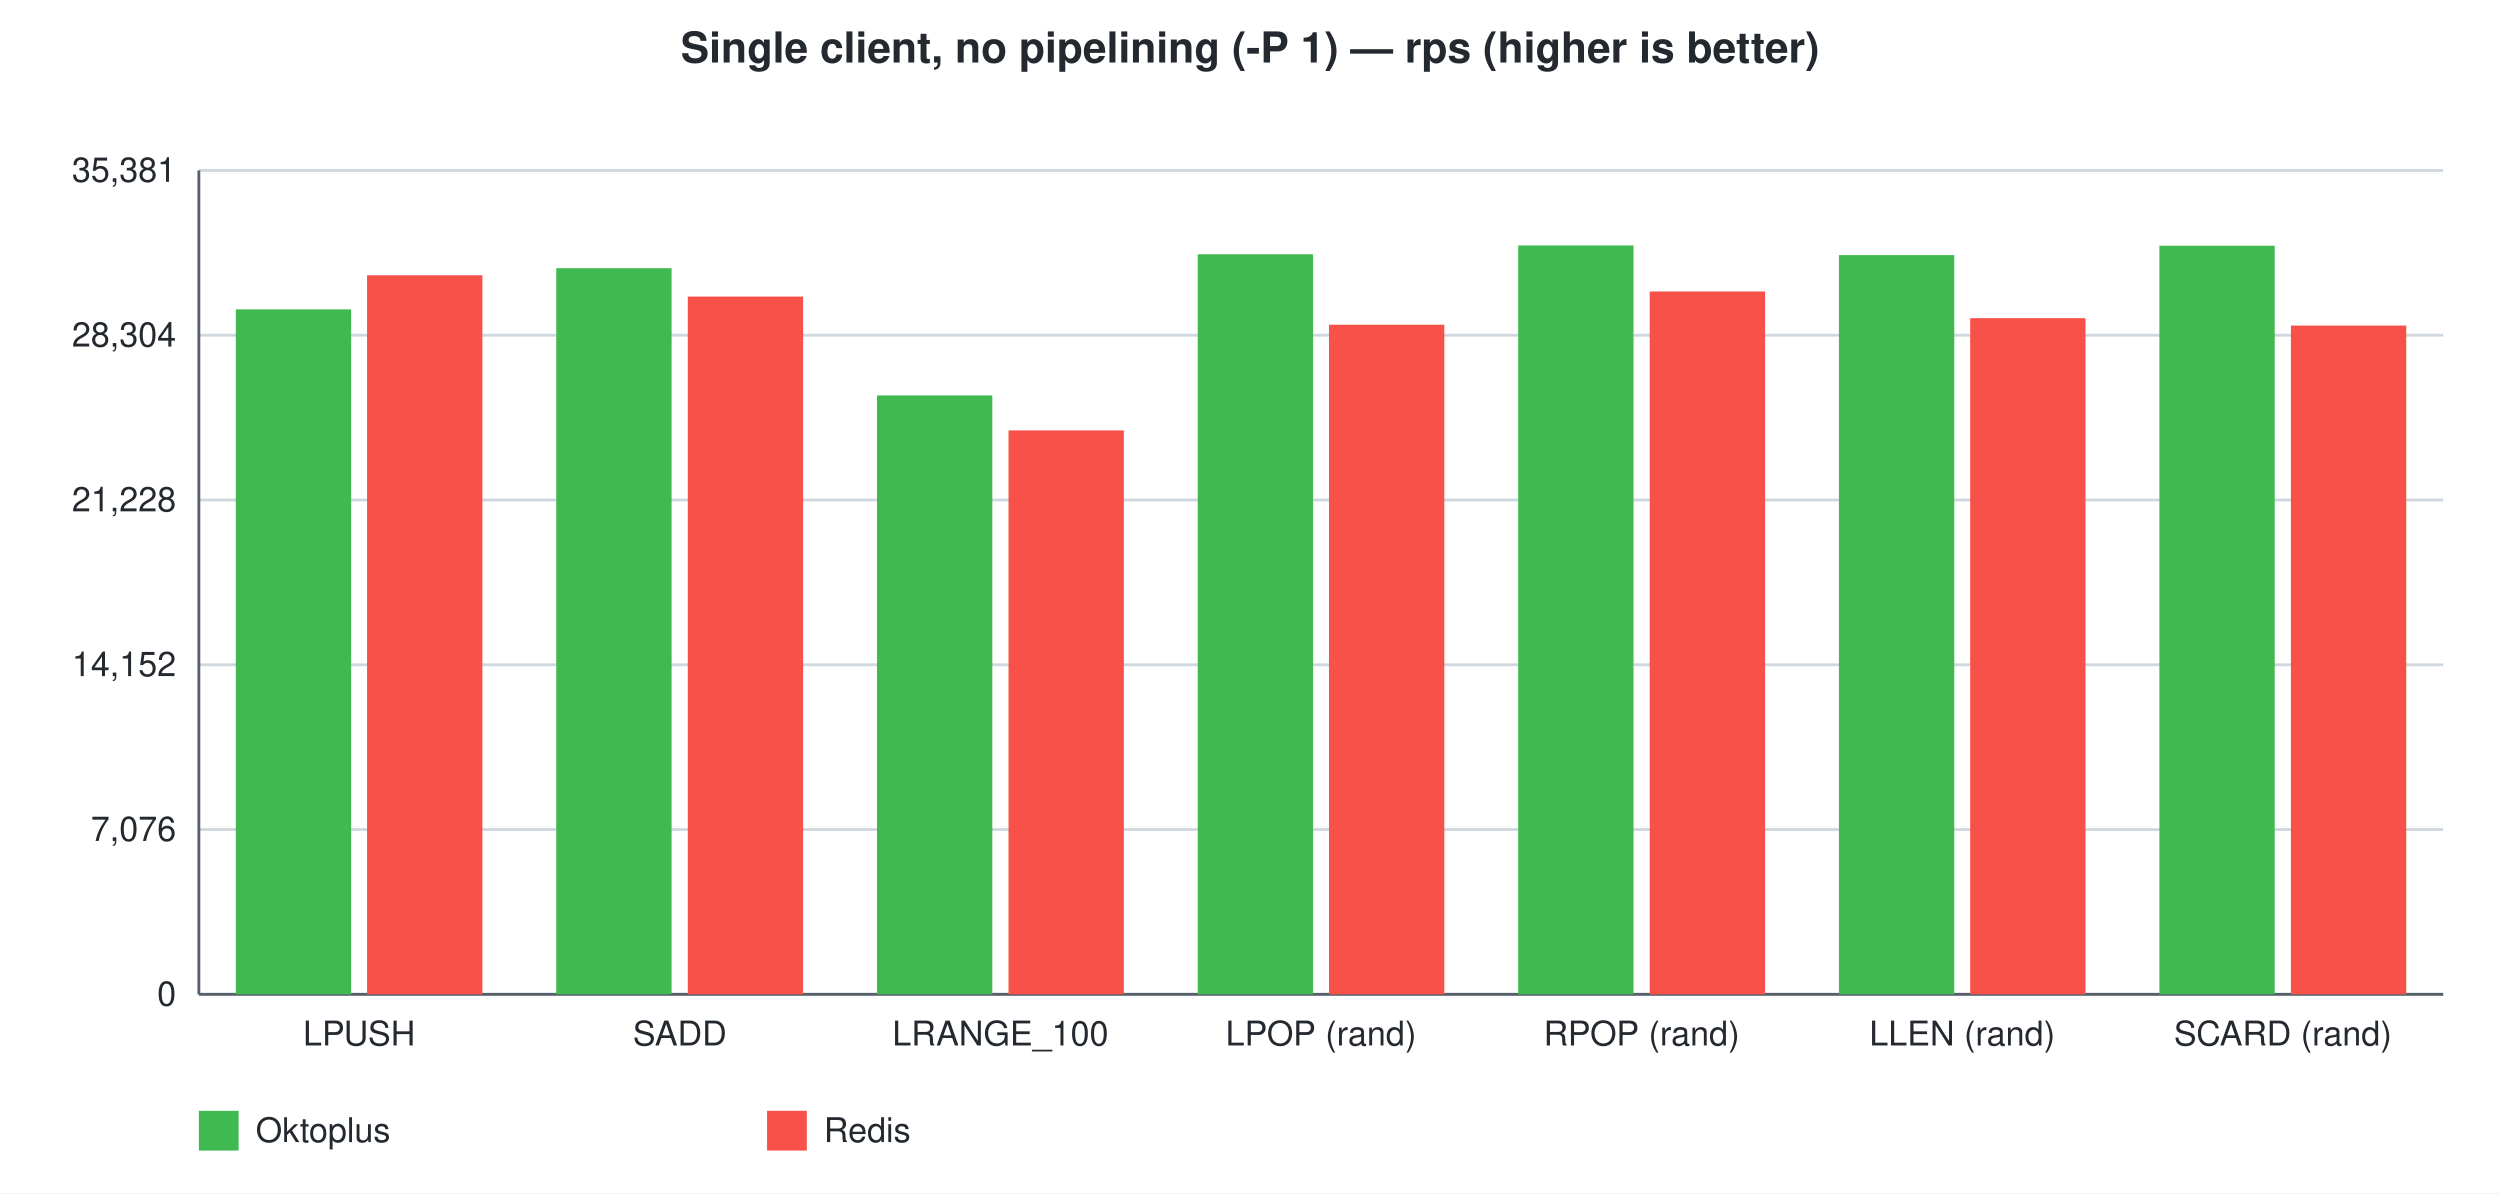
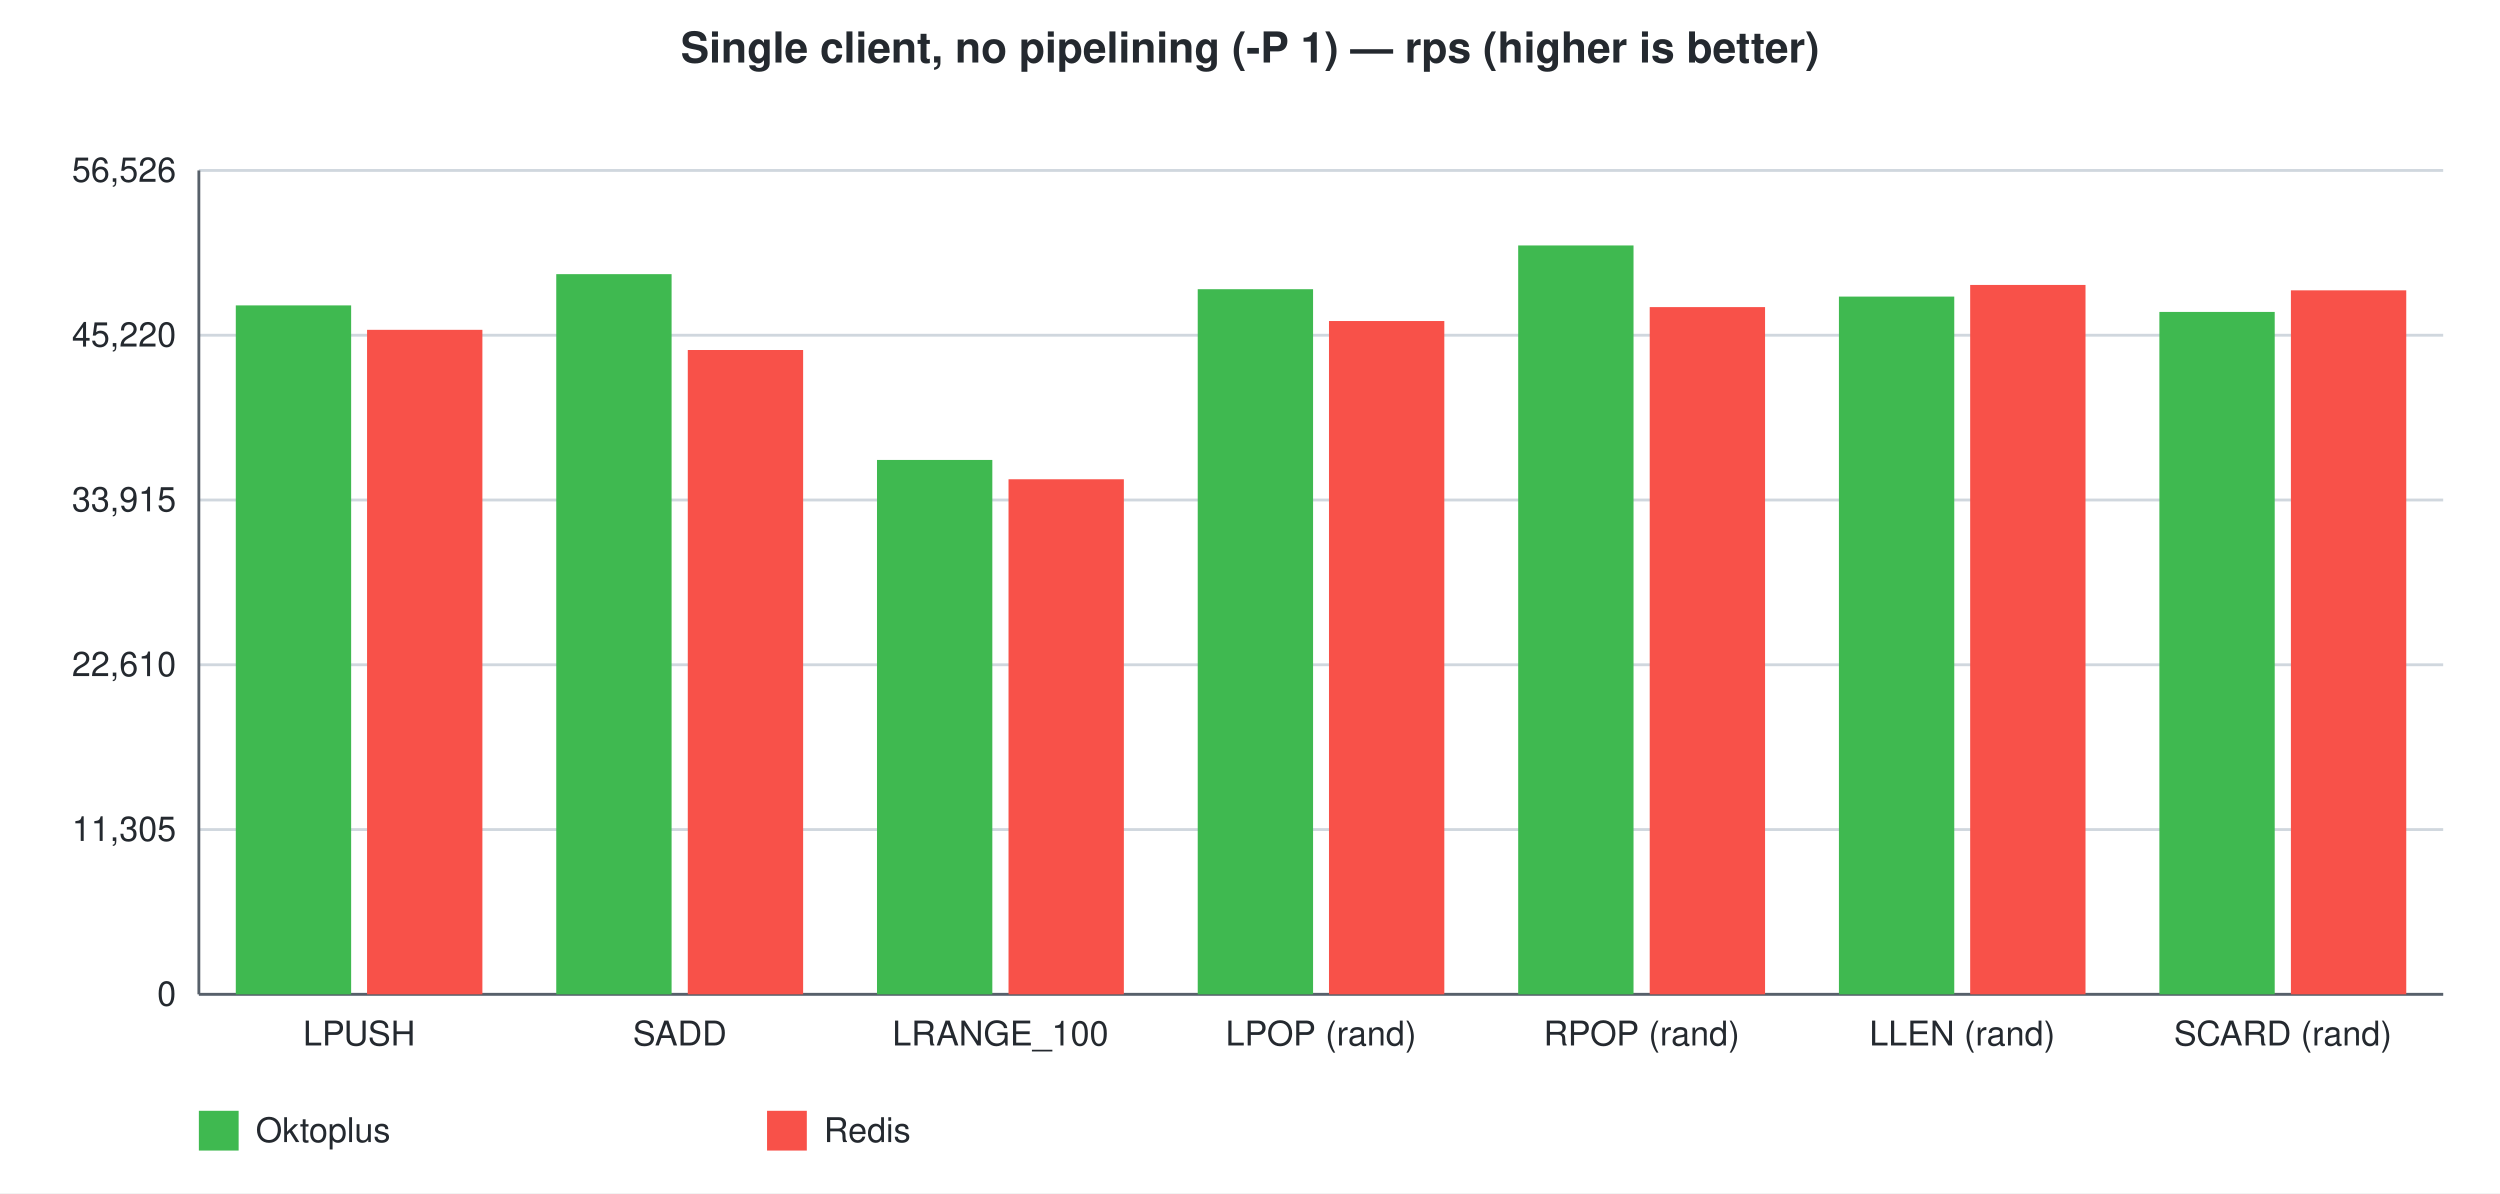
<svg xmlns="http://www.w3.org/2000/svg" width="880" height="420" viewBox="0 0 880 420" font-family="-apple-system, Segoe UI, Helvetica, Arial, sans-serif" font-size="12">
  <rect width="880" height="420" fill="#ffffff" />
  <text x="440.0" y="22" text-anchor="middle" fill="#24292f" font-size="15" font-weight="600">Single client, no pipelining (-P 1) — rps (higher is better)</text>
  <line x1="70" y1="350.0" x2="860" y2="350.0" stroke="#d0d7de" stroke-width="1" />
  <text x="62" y="354.0" text-anchor="end" fill="#24292f">0</text>
  <line x1="70" y1="292.0" x2="860" y2="292.0" stroke="#d0d7de" stroke-width="1" />
-   <text x="62" y="296.0" text-anchor="end" fill="#24292f">7,076</text>
+   <text x="62" y="296.0" text-anchor="end" fill="#24292f">11,305</text>
  <line x1="70" y1="234.0" x2="860" y2="234.0" stroke="#d0d7de" stroke-width="1" />
-   <text x="62" y="238.0" text-anchor="end" fill="#24292f">14,152</text>
+   <text x="62" y="238.0" text-anchor="end" fill="#24292f">22,610</text>
  <line x1="70" y1="176.0" x2="860" y2="176.0" stroke="#d0d7de" stroke-width="1" />
-   <text x="62" y="180.0" text-anchor="end" fill="#24292f">21,228</text>
-   <line x1="70" y1="118.0" x2="860" y2="118.0" stroke="#d0d7de" stroke-width="1" />
-   <text x="62" y="122.0" text-anchor="end" fill="#24292f">28,304</text>
+   <text x="62" y="180.0" text-anchor="end" fill="#24292f">33,915</text>
+   <line x1="70" y1="118" x2="860" y2="118" stroke="#d0d7de" stroke-width="1" />
+   <text x="62" y="122" text-anchor="end" fill="#24292f">45,220</text>
  <line x1="70" y1="60.0" x2="860" y2="60.0" stroke="#d0d7de" stroke-width="1" />
-   <text x="62" y="64.0" text-anchor="end" fill="#24292f">35,381</text>
+   <text x="62" y="64.0" text-anchor="end" fill="#24292f">56,526</text>
  <line x1="70" y1="60" x2="70" y2="350" stroke="#57606a" stroke-width="1" />
  <line x1="70" y1="350" x2="860" y2="350" stroke="#57606a" stroke-width="1" />
  <text x="126.429" y="368" text-anchor="middle" fill="#24292f">LPUSH</text>
-   <rect x="83.0" y="108.9" width="40.6" height="241.1" fill="#3fb950" />
-   <rect x="129.2" y="96.9" width="40.6" height="253.1" fill="#f85149" />
+   <rect x="83.0" y="107.5" width="40.6" height="242.5" fill="#3fb950" />
+   <rect x="129.2" y="116.1" width="40.6" height="233.9" fill="#f85149" />
  <text x="239.286" y="368" text-anchor="middle" fill="#24292f">SADD</text>
-   <rect x="195.8" y="94.4" width="40.6" height="255.6" fill="#3fb950" />
-   <rect x="242.1" y="104.4" width="40.6" height="245.6" fill="#f85149" />
+   <rect x="195.8" y="96.5" width="40.6" height="253.5" fill="#3fb950" />
+   <rect x="242.1" y="123.2" width="40.6" height="226.8" fill="#f85149" />
  <text x="352.143" y="368" text-anchor="middle" fill="#24292f">LRANGE_100</text>
-   <rect x="308.7" y="139.2" width="40.6" height="210.8" fill="#3fb950" />
-   <rect x="355.0" y="151.5" width="40.6" height="198.5" fill="#f85149" />
+   <rect x="308.7" y="161.9" width="40.6" height="188.1" fill="#3fb950" />
+   <rect x="355.0" y="168.7" width="40.6" height="181.3" fill="#f85149" />
  <text x="465.0" y="368" text-anchor="middle" fill="#24292f">LPOP (rand)</text>
-   <rect x="421.6" y="89.5" width="40.6" height="260.5" fill="#3fb950" />
-   <rect x="467.8" y="114.3" width="40.6" height="235.7" fill="#f85149" />
+   <rect x="421.6" y="101.8" width="40.6" height="248.2" fill="#3fb950" />
+   <rect x="467.8" y="113.0" width="40.6" height="237.0" fill="#f85149" />
  <text x="577.857" y="368" text-anchor="middle" fill="#24292f">RPOP (rand)</text>
  <rect x="534.4" y="86.4" width="40.6" height="263.6" fill="#3fb950" />
-   <rect x="580.7" y="102.6" width="40.6" height="247.4" fill="#f85149" />
+   <rect x="580.7" y="108.1" width="40.6" height="241.9" fill="#f85149" />
  <text x="690.714" y="368" text-anchor="middle" fill="#24292f">LLEN (rand)</text>
-   <rect x="647.3" y="89.8" width="40.6" height="260.2" fill="#3fb950" />
-   <rect x="693.5" y="112.0" width="40.6" height="238.0" fill="#f85149" />
+   <rect x="647.3" y="104.4" width="40.6" height="245.6" fill="#3fb950" />
+   <rect x="693.5" y="100.3" width="40.6" height="249.7" fill="#f85149" />
  <text x="803.571" y="368" text-anchor="middle" fill="#24292f">SCARD (rand)</text>
-   <rect x="760.1" y="86.5" width="40.6" height="263.5" fill="#3fb950" />
-   <rect x="806.4" y="114.6" width="40.6" height="235.4" fill="#f85149" />
+   <rect x="760.1" y="109.8" width="40.6" height="240.2" fill="#3fb950" />
+   <rect x="806.4" y="102.2" width="40.6" height="247.8" fill="#f85149" />
  <rect x="70" y="391" width="14" height="14" fill="#3fb950" />
  <text x="90" y="402" fill="#24292f">Oktoplus</text>
  <rect x="270" y="391" width="14" height="14" fill="#f85149" />
  <text x="290" y="402" fill="#24292f">Redis</text>
</svg>
